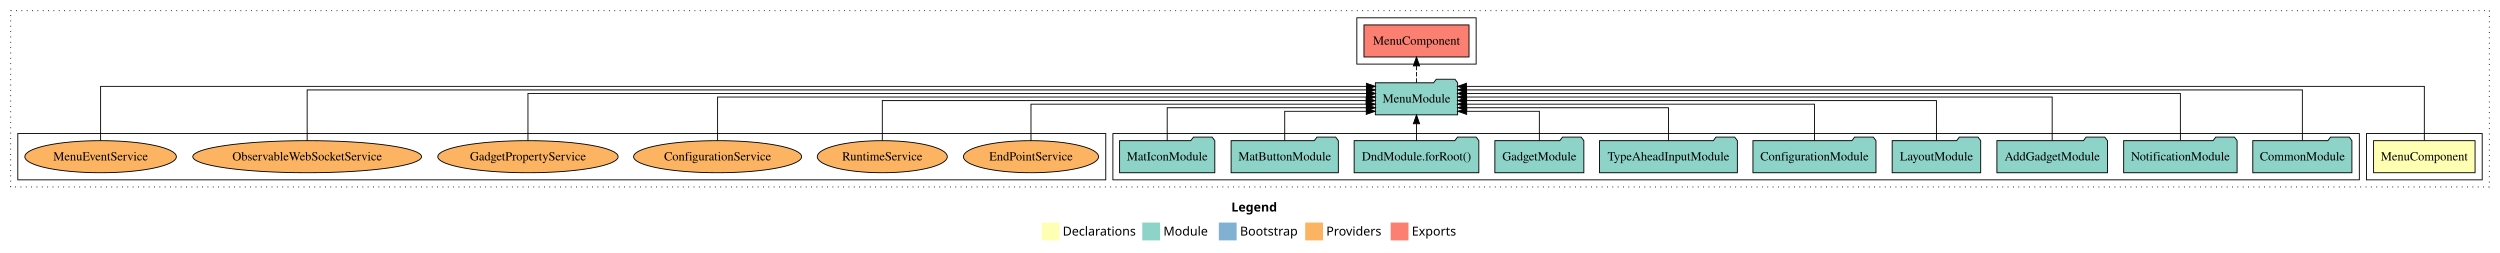
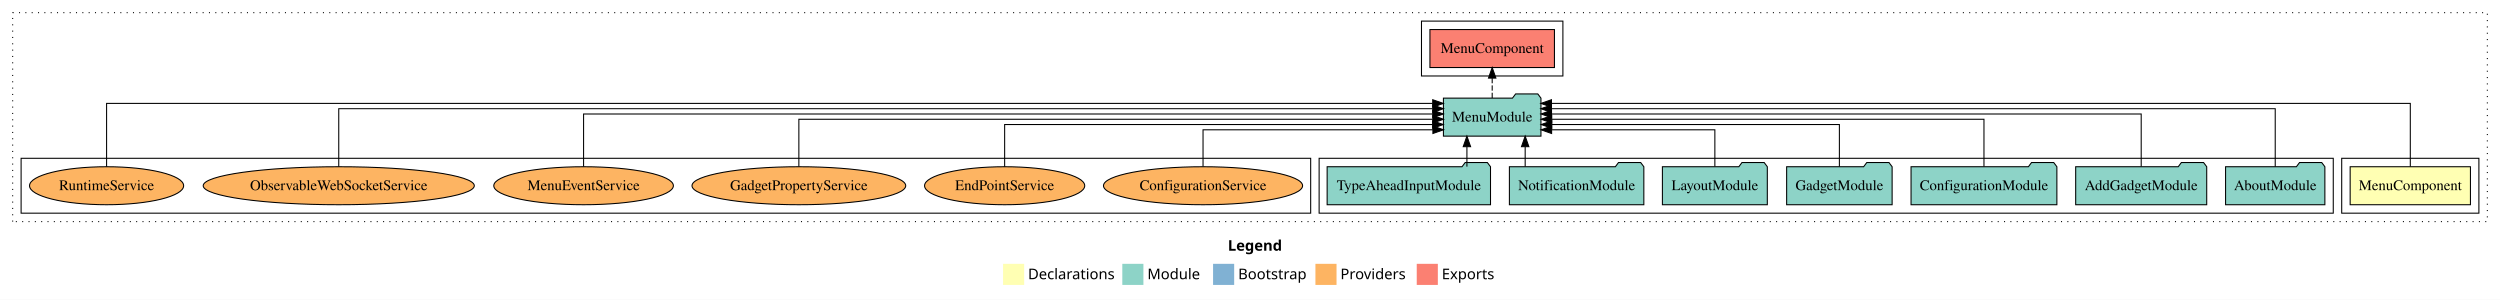
- <svg xmlns="http://www.w3.org/2000/svg" width="2808pt" height="284pt" viewBox="0.00 0.00 2808.00 284.00">
+ <svg xmlns="http://www.w3.org/2000/svg" width="2369pt" height="284pt" viewBox="0.00 0.00 2369.00 284.00">
  <g id="graph0" class="graph" transform="scale(1 1) rotate(0) translate(4 280)">
-     <polygon fill="#ffffff" stroke="transparent" points="-4,4 -4,-280 2804,-280 2804,4 -4,4" />
-     <text text-anchor="start" x="1379.009" y="-42.4" font-family="sans-serif" font-weight="bold" font-size="14.00" fill="#000000">Legend</text>
-     <polygon fill="#ffffb3" stroke="transparent" points="1166,-10 1166,-30 1186,-30 1186,-10 1166,-10" />
-     <text text-anchor="start" x="1189.629" y="-15.4" font-family="sans-serif" font-size="14.00" fill="#000000">  Declarations</text>
-     <polygon fill="#8dd3c7" stroke="transparent" points="1279,-10 1279,-30 1299,-30 1299,-10 1279,-10" />
-     <text text-anchor="start" x="1302.725" y="-15.4" font-family="sans-serif" font-size="14.00" fill="#000000">  Module</text>
-     <polygon fill="#80b1d3" stroke="transparent" points="1365,-10 1365,-30 1385,-30 1385,-10 1365,-10" />
-     <text text-anchor="start" x="1388.781" y="-15.4" font-family="sans-serif" font-size="14.00" fill="#000000">  Bootstrap</text>
-     <polygon fill="#fdb462" stroke="transparent" points="1462,-10 1462,-30 1482,-30 1482,-10 1462,-10" />
-     <text text-anchor="start" x="1485.673" y="-15.4" font-family="sans-serif" font-size="14.00" fill="#000000">  Providers</text>
-     <polygon fill="#fb8072" stroke="transparent" points="1558,-10 1558,-30 1578,-30 1578,-10 1558,-10" />
-     <text text-anchor="start" x="1581.726" y="-15.4" font-family="sans-serif" font-size="14.00" fill="#000000">  Exports</text>
+     <polygon fill="#ffffff" stroke="transparent" points="-4,4 -4,-280 2365,-280 2365,4 -4,4" />
+     <text text-anchor="start" x="1159.509" y="-42.4" font-family="sans-serif" font-weight="bold" font-size="14.00" fill="#000000">Legend</text>
+     <polygon fill="#ffffb3" stroke="transparent" points="946.5,-10 946.5,-30 966.5,-30 966.5,-10 946.5,-10" />
+     <text text-anchor="start" x="970.129" y="-15.4" font-family="sans-serif" font-size="14.00" fill="#000000">  Declarations</text>
+     <polygon fill="#8dd3c7" stroke="transparent" points="1059.5,-10 1059.5,-30 1079.5,-30 1079.5,-10 1059.5,-10" />
+     <text text-anchor="start" x="1083.225" y="-15.4" font-family="sans-serif" font-size="14.00" fill="#000000">  Module</text>
+     <polygon fill="#80b1d3" stroke="transparent" points="1145.5,-10 1145.5,-30 1165.5,-30 1165.5,-10 1145.5,-10" />
+     <text text-anchor="start" x="1169.281" y="-15.4" font-family="sans-serif" font-size="14.00" fill="#000000">  Bootstrap</text>
+     <polygon fill="#fdb462" stroke="transparent" points="1242.5,-10 1242.5,-30 1262.5,-30 1262.5,-10 1242.5,-10" />
+     <text text-anchor="start" x="1266.173" y="-15.4" font-family="sans-serif" font-size="14.00" fill="#000000">  Providers</text>
+     <polygon fill="#fb8072" stroke="transparent" points="1338.5,-10 1338.5,-30 1358.5,-30 1358.5,-10 1338.5,-10" />
+     <text text-anchor="start" x="1362.226" y="-15.4" font-family="sans-serif" font-size="14.00" fill="#000000">  Exports</text>
    <g id="clust1" class="cluster">
-       <polygon fill="none" stroke="#000000" stroke-dasharray="1,5" points="8,-70 8,-268 2792,-268 2792,-70 8,-70" />
+       <polygon fill="none" stroke="#000000" stroke-dasharray="1,5" points="8,-70 8,-268 2353,-268 2353,-70 8,-70" />
    </g>
    <g id="clust2" class="cluster">
-       <polygon fill="none" stroke="#000000" points="2654,-78 2654,-130 2784,-130 2784,-78 2654,-78" />
+       <polygon fill="none" stroke="#000000" points="2215,-78 2215,-130 2345,-130 2345,-78 2215,-78" />
    </g>
    <g id="clust4" class="cluster">
-       <polygon fill="none" stroke="#000000" points="1246,-78 1246,-130 2646,-130 2646,-78 1246,-78" />
+       <polygon fill="none" stroke="#000000" points="1246,-78 1246,-130 2207,-130 2207,-78 1246,-78" />
    </g>
    <g id="clust5" class="cluster">
-       <polygon fill="none" stroke="#000000" points="1520,-208 1520,-260 1654,-260 1654,-208 1520,-208" />
+       <polygon fill="none" stroke="#000000" points="1343,-208 1343,-260 1477,-260 1477,-208 1343,-208" />
    </g>
    <g id="clust7" class="cluster">
      <polygon fill="none" stroke="#000000" points="16,-78 16,-130 1238,-130 1238,-78 16,-78" />
    </g>
    <g id="node1" class="node">
-       <polygon fill="#ffffb3" stroke="#000000" points="2775.992,-122 2662.008,-122 2662.008,-86 2775.992,-86 2775.992,-122" />
-       <text text-anchor="middle" x="2719" y="-99.8" font-family="Times,serif" font-size="14.00" fill="#000000">MenuComponent</text>
+       <polygon fill="#ffffb3" stroke="#000000" points="2336.992,-122 2223.008,-122 2223.008,-86 2336.992,-86 2336.992,-122" />
+       <text text-anchor="middle" x="2280" y="-99.8" font-family="Times,serif" font-size="14.00" fill="#000000">MenuComponent</text>
    </g>
    <g id="node2" class="node">
-       <polygon fill="#8dd3c7" stroke="#000000" points="1633.209,-187 1630.209,-191 1609.209,-191 1606.209,-187 1540.791,-187 1540.791,-151 1633.209,-151 1633.209,-187" />
-       <text text-anchor="middle" x="1587" y="-164.8" font-family="Times,serif" font-size="14.00" fill="#000000">MenuModule</text>
+       <polygon fill="#8dd3c7" stroke="#000000" points="1456.209,-187 1453.209,-191 1432.209,-191 1429.209,-187 1363.791,-187 1363.791,-151 1456.209,-151 1456.209,-187" />
+       <text text-anchor="middle" x="1410" y="-164.8" font-family="Times,serif" font-size="14.00" fill="#000000">MenuModule</text>
    </g>
    <g id="edge1" class="edge">
-       <path fill="none" stroke="#000000" d="M2719,-122.323C2719,-145.66 2719,-183 2719,-183 2719,-183 1643.131,-183 1643.131,-183" />
-       <polygon fill="#000000" stroke="#000000" points="1643.131,-179.5 1633.131,-183 1643.131,-186.5 1643.131,-179.5" />
+       <path fill="none" stroke="#000000" d="M2280,-122.091C2280,-145.133 2280,-182 2280,-182 2280,-182 1466.161,-182 1466.161,-182" />
+       <polygon fill="#000000" stroke="#000000" points="1466.161,-178.5 1456.161,-182 1466.161,-185.5 1466.161,-178.5" />
+     </g>
+     <g id="node10" class="node">
+       <polygon fill="#fb8072" stroke="#000000" points="1468.993,-252 1351.007,-252 1351.007,-216 1468.993,-216 1468.993,-252" />
+       <text text-anchor="middle" x="1410" y="-229.8" font-family="Times,serif" font-size="14.00" fill="#000000">MenuComponent </text>
+     </g>
+     <g id="edge9" class="edge">
+       <path fill="none" stroke="#000000" stroke-dasharray="5,2" d="M1410,-187.106C1410,-187.106 1410,-205.991 1410,-205.991" />
+       <polygon fill="#000000" stroke="#000000" points="1406.5,-205.991 1410,-215.991 1413.5,-205.991 1406.5,-205.991" />
+     </g>
+     <g id="node3" class="node">
+       <polygon fill="#8dd3c7" stroke="#000000" points="2199.048,-122 2196.048,-126 2175.048,-126 2172.048,-122 2104.952,-122 2104.952,-86 2199.048,-86 2199.048,-122" />
+       <text text-anchor="middle" x="2152" y="-99.8" font-family="Times,serif" font-size="14.00" fill="#000000">AboutModule</text>
+     </g>
+     <g id="edge2" class="edge">
+       <path fill="none" stroke="#000000" d="M2152,-122.045C2152,-143.662 2152,-177 2152,-177 2152,-177 1466.135,-177 1466.135,-177" />
+       <polygon fill="#000000" stroke="#000000" points="1466.135,-173.5 1456.135,-177 1466.135,-180.5 1466.135,-173.5" />
+     </g>
+     <g id="node4" class="node">
+       <polygon fill="#8dd3c7" stroke="#000000" points="2087.083,-122 2084.083,-126 2063.083,-126 2060.083,-122 1962.917,-122 1962.917,-86 2087.083,-86 2087.083,-122" />
+       <text text-anchor="middle" x="2025" y="-99.8" font-family="Times,serif" font-size="14.00" fill="#000000">AddGadgetModule</text>
+     </g>
+     <g id="edge3" class="edge">
+       <path fill="none" stroke="#000000" d="M2025,-122.223C2025,-142.365 2025,-172 2025,-172 2025,-172 1466.225,-172 1466.225,-172" />
+       <polygon fill="#000000" stroke="#000000" points="1466.225,-168.5 1456.225,-172 1466.225,-175.5 1466.225,-168.5" />
+     </g>
+     <g id="node5" class="node">
+       <polygon fill="#8dd3c7" stroke="#000000" points="1945.094,-122 1942.094,-126 1921.094,-126 1918.094,-122 1806.906,-122 1806.906,-86 1945.094,-86 1945.094,-122" />
+       <text text-anchor="middle" x="1876" y="-99.8" font-family="Times,serif" font-size="14.00" fill="#000000">ConfigurationModule</text>
+     </g>
+     <g id="edge4" class="edge">
+       <path fill="none" stroke="#000000" d="M1876,-122.222C1876,-140.828 1876,-167 1876,-167 1876,-167 1466.386,-167 1466.386,-167" />
+       <polygon fill="#000000" stroke="#000000" points="1466.386,-163.5 1456.386,-167 1466.386,-170.5 1466.386,-163.5" />
+     </g>
+     <g id="node6" class="node">
+       <polygon fill="#8dd3c7" stroke="#000000" points="1788.976,-122 1785.976,-126 1764.976,-126 1761.976,-122 1689.024,-122 1689.024,-86 1788.976,-86 1788.976,-122" />
+       <text text-anchor="middle" x="1739" y="-99.8" font-family="Times,serif" font-size="14.00" fill="#000000">GadgetModule</text>
+     </g>
+     <g id="edge5" class="edge">
+       <path fill="none" stroke="#000000" d="M1739,-122.034C1739,-139.06 1739,-162 1739,-162 1739,-162 1466.44,-162 1466.44,-162" />
+       <polygon fill="#000000" stroke="#000000" points="1466.44,-158.5 1456.44,-162 1466.44,-165.5 1466.44,-158.5" />
+     </g>
+     <g id="node7" class="node">
+       <polygon fill="#8dd3c7" stroke="#000000" points="1670.708,-122 1667.708,-126 1646.708,-126 1643.708,-122 1571.292,-122 1571.292,-86 1670.708,-86 1670.708,-122" />
+       <text text-anchor="middle" x="1621" y="-99.8" font-family="Times,serif" font-size="14.00" fill="#000000">LayoutModule</text>
+     </g>
+     <g id="edge6" class="edge">
+       <path fill="none" stroke="#000000" d="M1621,-122.24C1621,-137.571 1621,-157 1621,-157 1621,-157 1466.305,-157 1466.305,-157" />
+       <polygon fill="#000000" stroke="#000000" points="1466.305,-153.5 1456.305,-157 1466.305,-160.5 1466.305,-153.5" />
+     </g>
+     <g id="node8" class="node">
+       <polygon fill="#8dd3c7" stroke="#000000" points="1553.699,-122 1550.699,-126 1529.699,-126 1526.699,-122 1426.301,-122 1426.301,-86 1553.699,-86 1553.699,-122" />
+       <text text-anchor="middle" x="1490" y="-99.8" font-family="Times,serif" font-size="14.00" fill="#000000">NotificationModule</text>
+     </g>
+     <g id="edge7" class="edge">
+       <path fill="none" stroke="#000000" d="M1441.253,-122.106C1441.253,-122.106 1441.253,-140.991 1441.253,-140.991" />
+       <polygon fill="#000000" stroke="#000000" points="1437.753,-140.991 1441.253,-150.991 1444.753,-140.991 1437.753,-140.991" />
+     </g>
+     <g id="node9" class="node">
+       <polygon fill="#8dd3c7" stroke="#000000" points="1408.405,-122 1405.405,-126 1384.405,-126 1381.405,-122 1253.595,-122 1253.595,-86 1408.405,-86 1408.405,-122" />
+       <text text-anchor="middle" x="1331" y="-99.8" font-family="Times,serif" font-size="14.00" fill="#000000">TypeAheadInputModule</text>
+     </g>
+     <g id="edge8" class="edge">
+       <path fill="none" stroke="#000000" d="M1386.049,-122.106C1386.049,-122.106 1386.049,-140.991 1386.049,-140.991" />
+       <polygon fill="#000000" stroke="#000000" points="1382.549,-140.991 1386.049,-150.991 1389.549,-140.991 1382.549,-140.991" />
+     </g>
+     <g id="node11" class="node">
+       <ellipse fill="#fdb462" stroke="#000000" cx="1136" cy="-104" rx="94.341" ry="18" />
+       <text text-anchor="middle" x="1136" y="-99.8" font-family="Times,serif" font-size="14.00" fill="#000000">ConfigurationService</text>
+     </g>
+     <g id="edge10" class="edge">
+       <path fill="none" stroke="#000000" d="M1136,-122.24C1136,-137.571 1136,-157 1136,-157 1136,-157 1353.83,-157 1353.83,-157" />
+       <polygon fill="#000000" stroke="#000000" points="1353.83,-160.5 1363.83,-157 1353.829,-153.5 1353.83,-160.5" />
+     </g>
+     <g id="node12" class="node">
+       <ellipse fill="#fdb462" stroke="#000000" cx="948" cy="-104" rx="75.882" ry="18" />
+       <text text-anchor="middle" x="948" y="-99.8" font-family="Times,serif" font-size="14.00" fill="#000000">EndPointService</text>
+     </g>
+     <g id="edge11" class="edge">
+       <path fill="none" stroke="#000000" d="M948,-122.034C948,-139.06 948,-162 948,-162 948,-162 1353.586,-162 1353.586,-162" />
+       <polygon fill="#000000" stroke="#000000" points="1353.586,-165.5 1363.586,-162 1353.586,-158.5 1353.586,-165.5" />
    </g>
    <g id="node13" class="node">
-       <polygon fill="#fb8072" stroke="#000000" points="1645.993,-252 1528.007,-252 1528.007,-216 1645.993,-216 1645.993,-252" />
-       <text text-anchor="middle" x="1587" y="-229.8" font-family="Times,serif" font-size="14.00" fill="#000000">MenuComponent </text>
+       <ellipse fill="#fdb462" stroke="#000000" cx="753" cy="-104" rx="101.262" ry="18" />
+       <text text-anchor="middle" x="753" y="-99.8" font-family="Times,serif" font-size="14.00" fill="#000000">GadgetPropertyService</text>
    </g>
    <g id="edge12" class="edge">
-       <path fill="none" stroke="#000000" stroke-dasharray="5,2" d="M1587,-187.106C1587,-187.106 1587,-205.991 1587,-205.991" />
-       <polygon fill="#000000" stroke="#000000" points="1583.5,-205.991 1587,-215.991 1590.5,-205.991 1583.5,-205.991" />
-     </g>
-     <g id="node3" class="node">
-       <polygon fill="#8dd3c7" stroke="#000000" points="2637.668,-122 2634.668,-126 2613.668,-126 2610.668,-122 2526.332,-122 2526.332,-86 2637.668,-86 2637.668,-122" />
-       <text text-anchor="middle" x="2582" y="-99.8" font-family="Times,serif" font-size="14.00" fill="#000000">CommonModule</text>
-     </g>
-     <g id="edge2" class="edge">
-       <path fill="none" stroke="#000000" d="M2582,-122.155C2582,-144.352 2582,-179 2582,-179 2582,-179 1643.325,-179 1643.325,-179" />
-       <polygon fill="#000000" stroke="#000000" points="1643.325,-175.5 1633.325,-179 1643.325,-182.5 1643.325,-175.5" />
-     </g>
-     <g id="node4" class="node">
-       <polygon fill="#8dd3c7" stroke="#000000" points="2508.699,-122 2505.699,-126 2484.699,-126 2481.699,-122 2381.301,-122 2381.301,-86 2508.699,-86 2508.699,-122" />
-       <text text-anchor="middle" x="2445" y="-99.8" font-family="Times,serif" font-size="14.00" fill="#000000">NotificationModule</text>
-     </g>
-     <g id="edge3" class="edge">
-       <path fill="none" stroke="#000000" d="M2445,-122.284C2445,-143.321 2445,-175 2445,-175 2445,-175 1643.13,-175 1643.13,-175" />
-       <polygon fill="#000000" stroke="#000000" points="1643.13,-171.5 1633.13,-175 1643.13,-178.5 1643.13,-171.5" />
-     </g>
-     <g id="node5" class="node">
-       <polygon fill="#8dd3c7" stroke="#000000" points="2363.083,-122 2360.083,-126 2339.083,-126 2336.083,-122 2238.917,-122 2238.917,-86 2363.083,-86 2363.083,-122" />
-       <text text-anchor="middle" x="2301" y="-99.8" font-family="Times,serif" font-size="14.00" fill="#000000">AddGadgetModule</text>
-     </g>
-     <g id="edge4" class="edge">
-       <path fill="none" stroke="#000000" d="M2301,-122.308C2301,-142.145 2301,-171 2301,-171 2301,-171 1643.297,-171 1643.297,-171" />
-       <polygon fill="#000000" stroke="#000000" points="1643.297,-167.5 1633.297,-171 1643.297,-174.5 1643.297,-167.5" />
-     </g>
-     <g id="node6" class="node">
-       <polygon fill="#8dd3c7" stroke="#000000" points="2220.708,-122 2217.708,-126 2196.708,-126 2193.708,-122 2121.292,-122 2121.292,-86 2220.708,-86 2220.708,-122" />
-       <text text-anchor="middle" x="2171" y="-99.8" font-family="Times,serif" font-size="14.00" fill="#000000">LayoutModule</text>
-     </g>
-     <g id="edge5" class="edge">
-       <path fill="none" stroke="#000000" d="M2171,-122.222C2171,-140.828 2171,-167 2171,-167 2171,-167 1643.314,-167 1643.314,-167" />
-       <polygon fill="#000000" stroke="#000000" points="1643.314,-163.5 1633.314,-167 1643.314,-170.5 1643.314,-163.5" />
-     </g>
-     <g id="node7" class="node">
-       <polygon fill="#8dd3c7" stroke="#000000" points="2103.094,-122 2100.094,-126 2079.094,-126 2076.094,-122 1964.906,-122 1964.906,-86 2103.094,-86 2103.094,-122" />
-       <text text-anchor="middle" x="2034" y="-99.8" font-family="Times,serif" font-size="14.00" fill="#000000">ConfigurationModule</text>
-     </g>
-     <g id="edge6" class="edge">
-       <path fill="none" stroke="#000000" d="M2034,-122.022C2034,-139.373 2034,-163 2034,-163 2034,-163 1643.153,-163 1643.153,-163" />
-       <polygon fill="#000000" stroke="#000000" points="1643.153,-159.5 1633.153,-163 1643.153,-166.5 1643.153,-159.5" />
-     </g>
-     <g id="node8" class="node">
-       <polygon fill="#8dd3c7" stroke="#000000" points="1947.405,-122 1944.405,-126 1923.405,-126 1920.405,-122 1792.595,-122 1792.595,-86 1947.405,-86 1947.405,-122" />
-       <text text-anchor="middle" x="1870" y="-99.8" font-family="Times,serif" font-size="14.00" fill="#000000">TypeAheadInputModule</text>
-     </g>
-     <g id="edge7" class="edge">
-       <path fill="none" stroke="#000000" d="M1870,-122.009C1870,-138.049 1870,-159 1870,-159 1870,-159 1643.415,-159 1643.415,-159" />
-       <polygon fill="#000000" stroke="#000000" points="1643.415,-155.5 1633.415,-159 1643.415,-162.5 1643.415,-155.5" />
-     </g>
-     <g id="node9" class="node">
-       <polygon fill="#8dd3c7" stroke="#000000" points="1774.976,-122 1771.976,-126 1750.976,-126 1747.976,-122 1675.024,-122 1675.024,-86 1774.976,-86 1774.976,-122" />
-       <text text-anchor="middle" x="1725" y="-99.8" font-family="Times,serif" font-size="14.00" fill="#000000">GadgetModule</text>
-     </g>
-     <g id="edge8" class="edge">
-       <path fill="none" stroke="#000000" d="M1725,-122.124C1725,-136.783 1725,-155 1725,-155 1725,-155 1643.336,-155 1643.336,-155" />
-       <polygon fill="#000000" stroke="#000000" points="1643.336,-151.5 1633.336,-155 1643.336,-158.5 1643.336,-151.5" />
-     </g>
-     <g id="node10" class="node">
-       <polygon fill="#8dd3c7" stroke="#000000" points="1657.026,-122 1654.026,-126 1633.026,-126 1630.026,-122 1516.974,-122 1516.974,-86 1657.026,-86 1657.026,-122" />
-       <text text-anchor="middle" x="1587" y="-99.8" font-family="Times,serif" font-size="14.00" fill="#000000">DndModule.forRoot()</text>
-     </g>
-     <g id="edge9" class="edge">
-       <path fill="none" stroke="#000000" d="M1587,-122.106C1587,-122.106 1587,-140.991 1587,-140.991" />
-       <polygon fill="#000000" stroke="#000000" points="1583.5,-140.991 1587,-150.991 1590.5,-140.991 1583.5,-140.991" />
-     </g>
-     <g id="node11" class="node">
-       <polygon fill="#8dd3c7" stroke="#000000" points="1499.218,-122 1496.218,-126 1475.218,-126 1472.218,-122 1378.782,-122 1378.782,-86 1499.218,-86 1499.218,-122" />
-       <text text-anchor="middle" x="1439" y="-99.8" font-family="Times,serif" font-size="14.00" fill="#000000">MatButtonModule</text>
-     </g>
-     <g id="edge10" class="edge">
-       <path fill="none" stroke="#000000" d="M1439,-122.124C1439,-136.783 1439,-155 1439,-155 1439,-155 1530.578,-155 1530.578,-155" />
-       <polygon fill="#000000" stroke="#000000" points="1530.578,-158.5 1540.578,-155 1530.578,-151.5 1530.578,-158.5" />
-     </g>
-     <g id="node12" class="node">
-       <polygon fill="#8dd3c7" stroke="#000000" points="1360.475,-122 1357.475,-126 1336.475,-126 1333.475,-122 1253.525,-122 1253.525,-86 1360.475,-86 1360.475,-122" />
-       <text text-anchor="middle" x="1307" y="-99.8" font-family="Times,serif" font-size="14.00" fill="#000000">MatIconModule</text>
-     </g>
-     <g id="edge11" class="edge">
-       <path fill="none" stroke="#000000" d="M1307,-122.009C1307,-138.049 1307,-159 1307,-159 1307,-159 1530.764,-159 1530.764,-159" />
-       <polygon fill="#000000" stroke="#000000" points="1530.764,-162.5 1540.764,-159 1530.764,-155.5 1530.764,-162.5" />
+       <path fill="none" stroke="#000000" d="M753,-122.222C753,-140.828 753,-167 753,-167 753,-167 1353.801,-167 1353.801,-167" />
+       <polygon fill="#000000" stroke="#000000" points="1353.801,-170.5 1363.801,-167 1353.801,-163.5 1353.801,-170.5" />
    </g>
    <g id="node14" class="node">
-       <ellipse fill="#fdb462" stroke="#000000" cx="1154" cy="-104" rx="75.882" ry="18" />
-       <text text-anchor="middle" x="1154" y="-99.8" font-family="Times,serif" font-size="14.00" fill="#000000">EndPointService</text>
+       <ellipse fill="#fdb462" stroke="#000000" cx="549" cy="-104" rx="85.093" ry="18" />
+       <text text-anchor="middle" x="549" y="-99.8" font-family="Times,serif" font-size="14.00" fill="#000000">MenuEventService</text>
    </g>
    <g id="edge13" class="edge">
-       <path fill="none" stroke="#000000" d="M1154,-122.022C1154,-139.373 1154,-163 1154,-163 1154,-163 1530.661,-163 1530.661,-163" />
-       <polygon fill="#000000" stroke="#000000" points="1530.661,-166.5 1540.661,-163 1530.661,-159.5 1530.661,-166.5" />
+       <path fill="none" stroke="#000000" d="M549,-122.223C549,-142.365 549,-172 549,-172 549,-172 1353.709,-172 1353.709,-172" />
+       <polygon fill="#000000" stroke="#000000" points="1353.709,-175.5 1363.709,-172 1353.709,-168.5 1353.709,-175.5" />
    </g>
    <g id="node15" class="node">
-       <ellipse fill="#fdb462" stroke="#000000" cx="987" cy="-104" rx="73.011" ry="18" />
-       <text text-anchor="middle" x="987" y="-99.8" font-family="Times,serif" font-size="14.00" fill="#000000">RuntimeService</text>
+       <ellipse fill="#fdb462" stroke="#000000" cx="317" cy="-104" rx="128.451" ry="18" />
+       <text text-anchor="middle" x="317" y="-99.8" font-family="Times,serif" font-size="14.00" fill="#000000">ObservableWebSocketService</text>
    </g>
    <g id="edge14" class="edge">
-       <path fill="none" stroke="#000000" d="M987,-122.222C987,-140.828 987,-167 987,-167 987,-167 1530.418,-167 1530.418,-167" />
-       <polygon fill="#000000" stroke="#000000" points="1530.418,-170.5 1540.418,-167 1530.418,-163.5 1530.418,-170.5" />
+       <path fill="none" stroke="#000000" d="M317,-122.045C317,-143.662 317,-177 317,-177 317,-177 1353.733,-177 1353.733,-177" />
+       <polygon fill="#000000" stroke="#000000" points="1353.733,-180.5 1363.733,-177 1353.733,-173.5 1353.733,-180.5" />
    </g>
    <g id="node16" class="node">
-       <ellipse fill="#fdb462" stroke="#000000" cx="802" cy="-104" rx="94.341" ry="18" />
-       <text text-anchor="middle" x="802" y="-99.8" font-family="Times,serif" font-size="14.00" fill="#000000">ConfigurationService</text>
+       <ellipse fill="#fdb462" stroke="#000000" cx="97" cy="-104" rx="73.011" ry="18" />
+       <text text-anchor="middle" x="97" y="-99.8" font-family="Times,serif" font-size="14.00" fill="#000000">RuntimeService</text>
    </g>
    <g id="edge15" class="edge">
-       <path fill="none" stroke="#000000" d="M802,-122.308C802,-142.145 802,-171 802,-171 802,-171 1530.825,-171 1530.825,-171" />
-       <polygon fill="#000000" stroke="#000000" points="1530.825,-174.5 1540.825,-171 1530.825,-167.5 1530.825,-174.5" />
-     </g>
-     <g id="node17" class="node">
-       <ellipse fill="#fdb462" stroke="#000000" cx="589" cy="-104" rx="101.262" ry="18" />
-       <text text-anchor="middle" x="589" y="-99.8" font-family="Times,serif" font-size="14.00" fill="#000000">GadgetPropertyService</text>
-     </g>
-     <g id="edge16" class="edge">
-       <path fill="none" stroke="#000000" d="M589,-122.284C589,-143.321 589,-175 589,-175 589,-175 1530.866,-175 1530.866,-175" />
-       <polygon fill="#000000" stroke="#000000" points="1530.866,-178.5 1540.866,-175 1530.866,-171.5 1530.866,-178.5" />
-     </g>
-     <g id="node18" class="node">
-       <ellipse fill="#fdb462" stroke="#000000" cx="341" cy="-104" rx="128.451" ry="18" />
-       <text text-anchor="middle" x="341" y="-99.8" font-family="Times,serif" font-size="14.00" fill="#000000">ObservableWebSocketService</text>
-     </g>
-     <g id="edge17" class="edge">
-       <path fill="none" stroke="#000000" d="M341,-122.155C341,-144.352 341,-179 341,-179 341,-179 1530.804,-179 1530.804,-179" />
-       <polygon fill="#000000" stroke="#000000" points="1530.804,-182.5 1540.804,-179 1530.804,-175.5 1530.804,-182.5" />
-     </g>
-     <g id="node19" class="node">
-       <ellipse fill="#fdb462" stroke="#000000" cx="109" cy="-104" rx="85.093" ry="18" />
-       <text text-anchor="middle" x="109" y="-99.8" font-family="Times,serif" font-size="14.00" fill="#000000">MenuEventService</text>
-     </g>
-     <g id="edge18" class="edge">
-       <path fill="none" stroke="#000000" d="M109,-122.323C109,-145.66 109,-183 109,-183 109,-183 1530.736,-183 1530.736,-183" />
-       <polygon fill="#000000" stroke="#000000" points="1530.736,-186.5 1540.736,-183 1530.736,-179.5 1530.736,-186.5" />
+       <path fill="none" stroke="#000000" d="M97,-122.091C97,-145.133 97,-182 97,-182 97,-182 1353.655,-182 1353.655,-182" />
+       <polygon fill="#000000" stroke="#000000" points="1353.655,-185.5 1363.655,-182 1353.655,-178.5 1353.655,-185.5" />
    </g>
  </g>
</svg>
